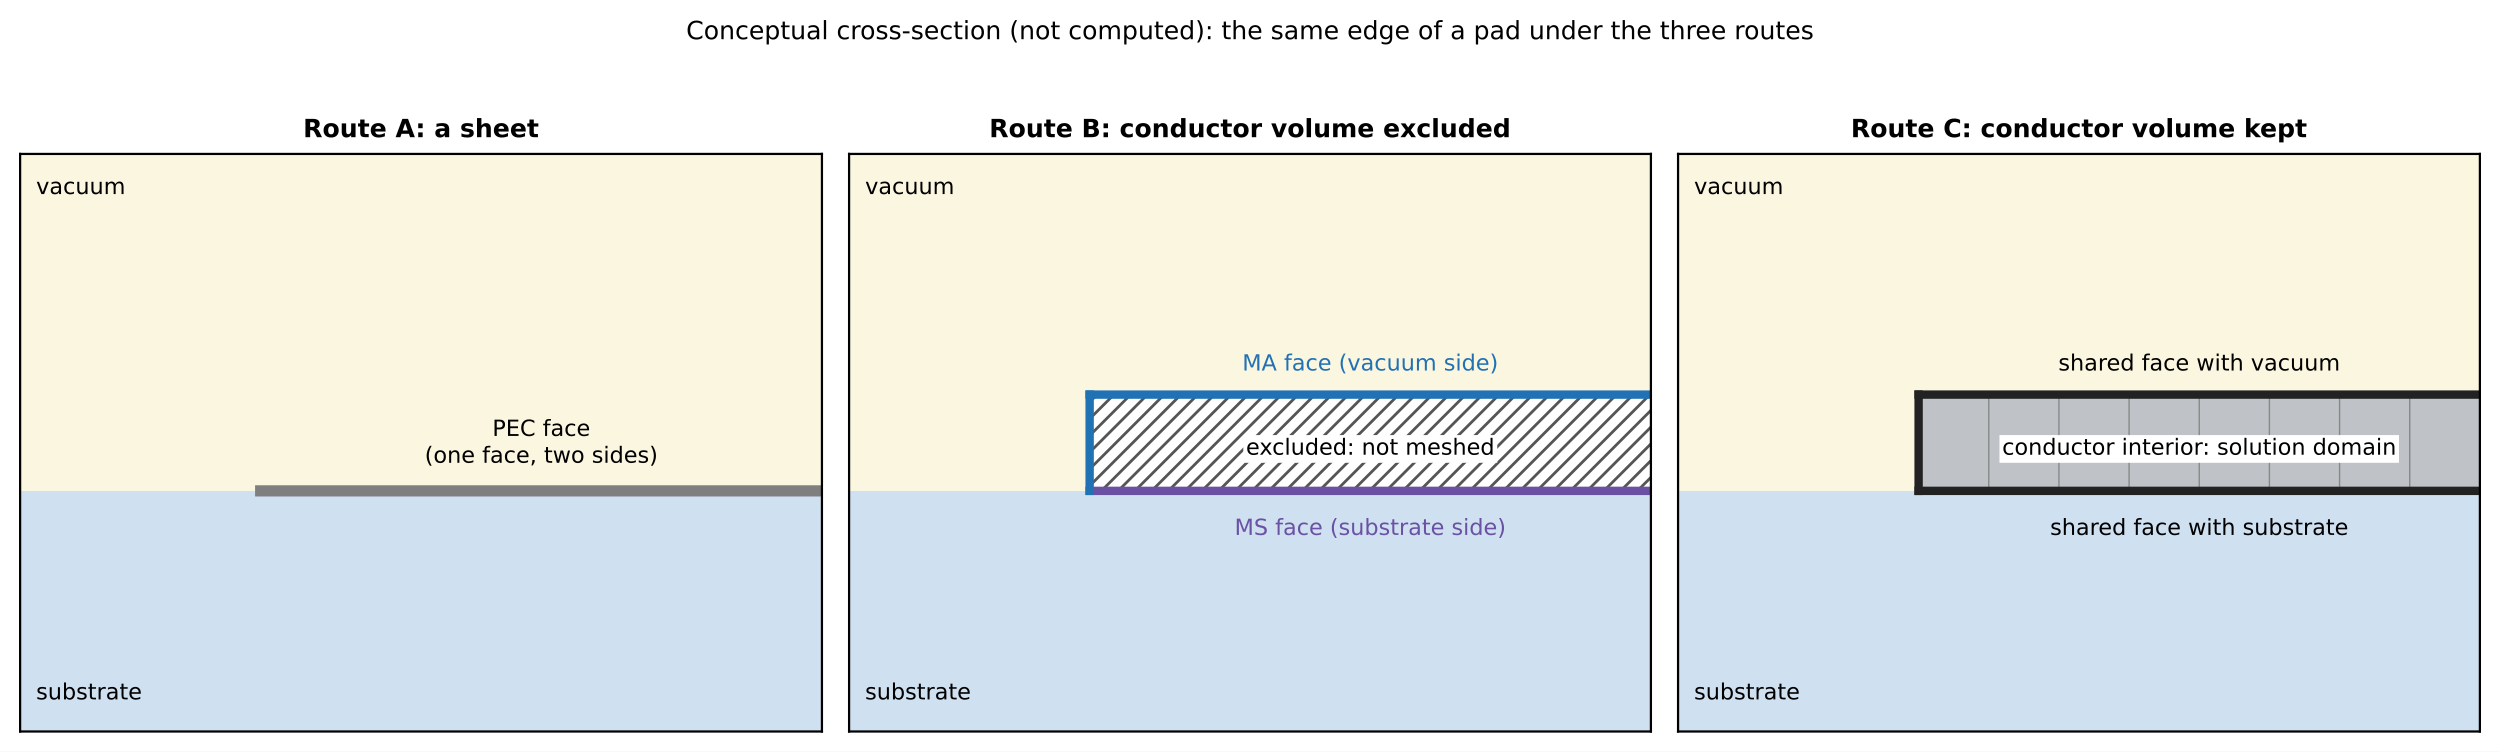
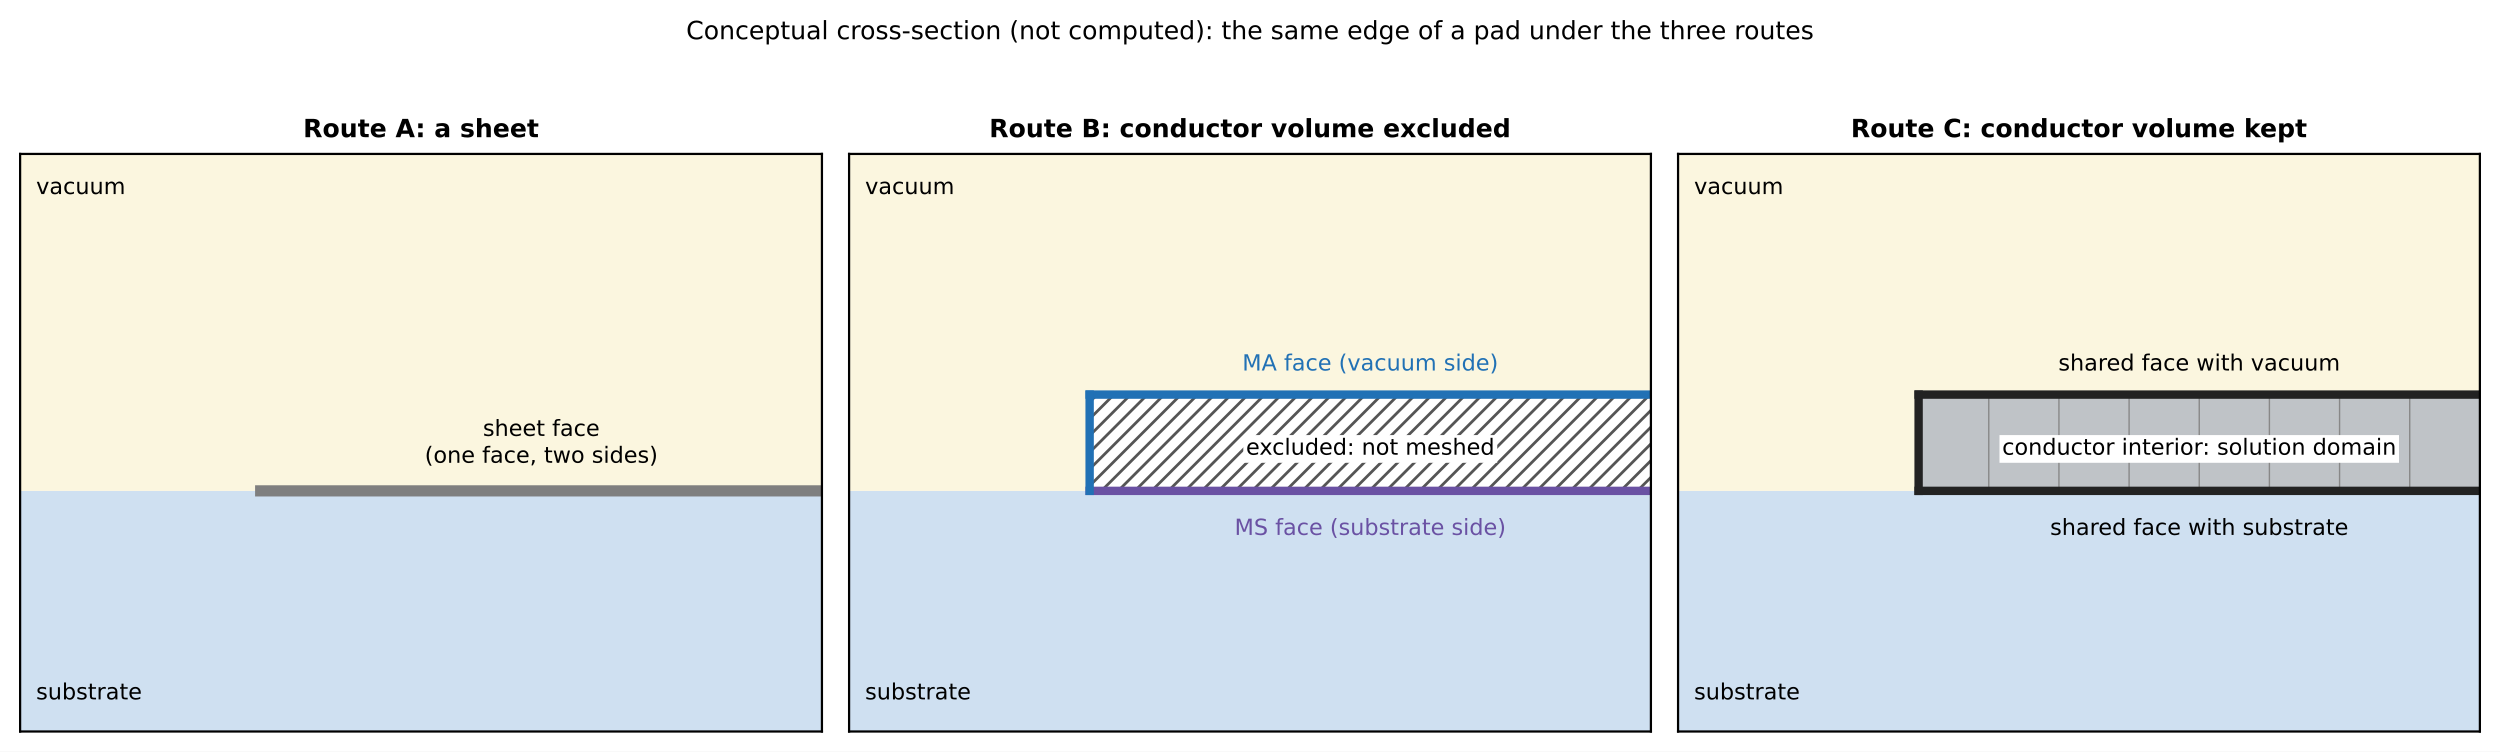
<svg xmlns="http://www.w3.org/2000/svg" width="894.96pt" height="269.064pt" viewBox="0 0 894.96 269.064" version="1.1">
  <defs>
    <style type="text/css">*{stroke-linejoin: round; stroke-linecap: butt}</style>
  </defs>
  <g id="figure_1">
    <g id="patch_1">
      <path d="M 0 269.064  L 894.96 269.064  L 894.96 0  L 0 0  z " style="fill: #ffffff" />
    </g>
    <g id="axes_1">
      <g id="patch_2">
        <path d="M 7.2 261.864  L 294.24 261.864  L 294.24 55.106  L 7.2 55.106  z " style="fill: #ffffff" />
      </g>
      <g id="patch_3">
-         <path d="M 7.2 261.864  L 294.24 261.864  L 294.24 175.715  L 7.2 175.715  z " clip-path="url(#pbaff8a2b51)" style="fill: #cfe0f1" />
+         <path d="M 7.2 261.864  L 294.24 261.864  L 294.24 175.715  L 7.2 175.715  z " clip-path="url(#pa48bea25cd)" style="fill: #cfe0f1" />
      </g>
      <g id="patch_4">
-         <path d="M 7.2 175.715  L 294.24 175.715  L 294.24 55.106  L 7.2 55.106  z " clip-path="url(#pbaff8a2b51)" style="fill: #fbf6df" />
+         <path d="M 7.2 175.715  L 294.24 175.715  L 294.24 55.106  L 7.2 55.106  z " clip-path="url(#pa48bea25cd)" style="fill: #fbf6df" />
      </g>
      <g id="matplotlib.axis_1" />
      <g id="matplotlib.axis_2" />
      <g id="line2d_1">
-         <path d="M 93.312 175.715  L 294.24 175.715  " clip-path="url(#pbaff8a2b51)" style="fill: none; stroke: #7f7f7f; stroke-width: 4; stroke-linecap: square" />
+         <path d="M 93.312 175.715  L 294.24 175.715  " clip-path="url(#pa48bea25cd)" style="fill: none; stroke: #7f7f7f; stroke-width: 4; stroke-linecap: square" />
      </g>
      <g id="patch_5">
        <path d="M 7.2 261.864  L 7.2 55.106  " style="fill: none; stroke: #000000; stroke-width: 0.8; stroke-linejoin: miter; stroke-linecap: square" />
      </g>
      <g id="patch_6">
        <path d="M 294.24 261.864  L 294.24 55.106  " style="fill: none; stroke: #000000; stroke-width: 0.8; stroke-linejoin: miter; stroke-linecap: square" />
      </g>
      <g id="patch_7">
        <path d="M 7.2 261.864  L 294.24 261.864  " style="fill: none; stroke: #000000; stroke-width: 0.8; stroke-linejoin: miter; stroke-linecap: square" />
      </g>
      <g id="patch_8">
        <path d="M 7.2 55.106  L 294.24 55.106  " style="fill: none; stroke: #000000; stroke-width: 0.8; stroke-linejoin: miter; stroke-linecap: square" />
      </g>
      <g id="text_1">
        <text style="font-size: 8px; font-family: 'DejaVu Sans', 'Bitstream Vera Sans', 'Computer Modern Sans Serif', 'Lucida Grande', 'Verdana', 'Geneva', 'Lucid', 'Arial', 'Helvetica', 'Avant Garde', sans-serif; text-anchor: start" x="12.941" y="250.377" transform="rotate(-0 12.9408 250.3775)">substrate</text>
      </g>
      <g id="text_2">
        <text style="font-size: 8px; font-family: 'DejaVu Sans', 'Bitstream Vera Sans', 'Computer Modern Sans Serif', 'Lucida Grande', 'Verdana', 'Geneva', 'Lucid', 'Arial', 'Helvetica', 'Avant Garde', sans-serif; text-anchor: start" x="12.941" y="69.464" transform="rotate(-0 12.9408 69.4643)">vacuum</text>
      </g>
      <g id="text_3">
-         <text style="font-size: 8px; font-family: 'DejaVu Sans', 'Bitstream Vera Sans', 'Computer Modern Sans Serif', 'Lucida Grande', 'Verdana', 'Geneva', 'Lucid', 'Arial', 'Helvetica', 'Avant Garde', sans-serif" transform="translate(176.2523 156.062)">PEC face</text>
+         <text style="font-size: 8px; font-family: 'DejaVu Sans', 'Bitstream Vera Sans', 'Computer Modern Sans Serif', 'Lucida Grande', 'Verdana', 'Geneva', 'Lucid', 'Arial', 'Helvetica', 'Avant Garde', sans-serif" transform="translate(172.8754 156.062)">sheet face</text>
        <text style="font-size: 8px; font-family: 'DejaVu Sans', 'Bitstream Vera Sans', 'Computer Modern Sans Serif', 'Lucida Grande', 'Verdana', 'Geneva', 'Lucid', 'Arial', 'Helvetica', 'Avant Garde', sans-serif" transform="translate(152.0397 165.6641)">(one face, two sides)</text>
      </g>
      <g id="text_4">
        <text style="font-weight: 700; font-size: 9px; font-family: 'DejaVu Sans', 'Bitstream Vera Sans', 'Computer Modern Sans Serif', 'Lucida Grande', 'Verdana', 'Geneva', 'Lucid', 'Arial', 'Helvetica', 'Avant Garde', sans-serif; text-anchor: middle" x="150.72" y="49.106" transform="rotate(-0 150.72 49.10611)">Route A: a sheet</text>
      </g>
    </g>
    <g id="axes_2">
      <g id="patch_9">
        <path d="M 303.96 261.864  L 591 261.864  L 591 55.106  L 303.96 55.106  z " style="fill: #ffffff" />
      </g>
      <g id="patch_10">
-         <path d="M 303.96 261.864  L 591 261.864  L 591 175.715  L 303.96 175.715  z " clip-path="url(#p8375173a57)" style="fill: #cfe0f1" />
+         <path d="M 303.96 261.864  L 591 261.864  L 591 175.715  L 303.96 175.715  z " clip-path="url(#p2f8175499f)" style="fill: #cfe0f1" />
      </g>
      <g id="patch_11">
-         <path d="M 303.96 175.715  L 591 175.715  L 591 55.106  L 303.96 55.106  z " clip-path="url(#p8375173a57)" style="fill: #fbf6df" />
+         <path d="M 303.96 175.715  L 591 175.715  L 591 55.106  L 303.96 55.106  z " clip-path="url(#p2f8175499f)" style="fill: #fbf6df" />
      </g>
      <g id="patch_12">
-         <path d="M 390.072 175.715  L 591 175.715  L 591 141.255  L 390.072 141.255  z " clip-path="url(#p8375173a57)" style="fill: url(#h34d23bbf92)" />
+         <path d="M 390.072 175.715  L 591 175.715  L 591 141.255  L 390.072 141.255  z " clip-path="url(#p2f8175499f)" style="fill: url(#h6bbf62af40)" />
      </g>
      <g id="matplotlib.axis_3" />
      <g id="matplotlib.axis_4" />
      <g id="line2d_2">
-         <path d="M 390.072 141.255  L 591 141.255  " clip-path="url(#p8375173a57)" style="fill: none; stroke: #2171b5; stroke-width: 3; stroke-linecap: square" />
+         <path d="M 390.072 141.255  L 591 141.255  " clip-path="url(#p2f8175499f)" style="fill: none; stroke: #2171b5; stroke-width: 3; stroke-linecap: square" />
      </g>
      <g id="line2d_3">
-         <path d="M 390.072 175.715  L 591 175.715  " clip-path="url(#p8375173a57)" style="fill: none; stroke: #6a51a3; stroke-width: 3; stroke-linecap: square" />
+         <path d="M 390.072 175.715  L 591 175.715  " clip-path="url(#p2f8175499f)" style="fill: none; stroke: #6a51a3; stroke-width: 3; stroke-linecap: square" />
      </g>
      <g id="line2d_4">
-         <path d="M 390.072 175.715  L 390.072 141.255  " clip-path="url(#p8375173a57)" style="fill: none; stroke: #2171b5; stroke-width: 3; stroke-linecap: square" />
+         <path d="M 390.072 175.715  L 390.072 141.255  " clip-path="url(#p2f8175499f)" style="fill: none; stroke: #2171b5; stroke-width: 3; stroke-linecap: square" />
      </g>
      <g id="patch_13">
        <path d="M 303.96 261.864  L 303.96 55.106  " style="fill: none; stroke: #000000; stroke-width: 0.8; stroke-linejoin: miter; stroke-linecap: square" />
      </g>
      <g id="patch_14">
        <path d="M 591 261.864  L 591 55.106  " style="fill: none; stroke: #000000; stroke-width: 0.8; stroke-linejoin: miter; stroke-linecap: square" />
      </g>
      <g id="patch_15">
        <path d="M 303.96 261.864  L 591 261.864  " style="fill: none; stroke: #000000; stroke-width: 0.8; stroke-linejoin: miter; stroke-linecap: square" />
      </g>
      <g id="patch_16">
        <path d="M 303.96 55.106  L 591 55.106  " style="fill: none; stroke: #000000; stroke-width: 0.8; stroke-linejoin: miter; stroke-linecap: square" />
      </g>
      <g id="text_5">
        <text style="font-size: 8px; font-family: 'DejaVu Sans', 'Bitstream Vera Sans', 'Computer Modern Sans Serif', 'Lucida Grande', 'Verdana', 'Geneva', 'Lucid', 'Arial', 'Helvetica', 'Avant Garde', sans-serif; text-anchor: start" x="309.701" y="250.377" transform="rotate(-0 309.7008 250.3775)">substrate</text>
      </g>
      <g id="text_6">
        <text style="font-size: 8px; font-family: 'DejaVu Sans', 'Bitstream Vera Sans', 'Computer Modern Sans Serif', 'Lucida Grande', 'Verdana', 'Geneva', 'Lucid', 'Arial', 'Helvetica', 'Avant Garde', sans-serif; text-anchor: start" x="309.701" y="69.464" transform="rotate(-0 309.7008 69.4643)">vacuum</text>
      </g>
      <g id="text_7">
        <text style="font-size: 8px; font-family: 'DejaVu Sans', 'Bitstream Vera Sans', 'Computer Modern Sans Serif', 'Lucida Grande', 'Verdana', 'Geneva', 'Lucid', 'Arial', 'Helvetica', 'Avant Garde', sans-serif; text-anchor: middle; fill: #2171b5" x="490.536" y="132.64" transform="rotate(-0 490.536 132.6403)">MA face (vacuum side)</text>
      </g>
      <g id="text_8">
        <text style="font-size: 8px; font-family: 'DejaVu Sans', 'Bitstream Vera Sans', 'Computer Modern Sans Serif', 'Lucida Grande', 'Verdana', 'Geneva', 'Lucid', 'Arial', 'Helvetica', 'Avant Garde', sans-serif; text-anchor: middle; fill: #6a51a3" x="490.536" y="191.509" transform="rotate(-0 490.536 191.5089)">MS face (substrate side)</text>
      </g>
      <g id="text_9">
        <g id="patch_17">
          <path d="M 445.084 165.674  L 535.988 165.674  L 535.988 155.754  L 445.084 155.754  z " style="fill: #ffffff" />
        </g>
        <text style="font-size: 8px; font-family: 'DejaVu Sans', 'Bitstream Vera Sans', 'Computer Modern Sans Serif', 'Lucida Grande', 'Verdana', 'Geneva', 'Lucid', 'Arial', 'Helvetica', 'Avant Garde', sans-serif; text-anchor: middle" x="490.536" y="162.793" transform="rotate(-0 490.536 162.7925)">excluded: not meshed</text>
      </g>
      <g id="text_10">
        <text style="font-weight: 700; font-size: 9px; font-family: 'DejaVu Sans', 'Bitstream Vera Sans', 'Computer Modern Sans Serif', 'Lucida Grande', 'Verdana', 'Geneva', 'Lucid', 'Arial', 'Helvetica', 'Avant Garde', sans-serif; text-anchor: middle" x="447.48" y="49.106" transform="rotate(-0 447.48 49.10611)">Route B: conductor volume excluded</text>
      </g>
    </g>
    <g id="axes_3">
      <g id="patch_18">
        <path d="M 600.72 261.864  L 887.76 261.864  L 887.76 55.106  L 600.72 55.106  z " style="fill: #ffffff" />
      </g>
      <g id="patch_19">
-         <path d="M 600.72 261.864  L 887.76 261.864  L 887.76 175.715  L 600.72 175.715  z " clip-path="url(#p068bcb8ffd)" style="fill: #cfe0f1" />
+         <path d="M 600.72 261.864  L 887.76 261.864  L 887.76 175.715  L 600.72 175.715  z " clip-path="url(#pf157563499)" style="fill: #cfe0f1" />
      </g>
      <g id="patch_20">
-         <path d="M 600.72 175.715  L 887.76 175.715  L 887.76 55.106  L 600.72 55.106  z " clip-path="url(#p068bcb8ffd)" style="fill: #fbf6df" />
+         <path d="M 600.72 175.715  L 887.76 175.715  L 887.76 55.106  L 600.72 55.106  z " clip-path="url(#pf157563499)" style="fill: #fbf6df" />
      </g>
      <g id="patch_21">
-         <path d="M 686.832 175.715  L 887.76 175.715  L 887.76 141.255  L 686.832 141.255  z " clip-path="url(#p068bcb8ffd)" style="fill: #bfc3c7" />
+         <path d="M 686.832 175.715  L 887.76 175.715  L 887.76 141.255  L 686.832 141.255  z " clip-path="url(#pf157563499)" style="fill: #bfc3c7" />
      </g>
      <g id="matplotlib.axis_5" />
      <g id="matplotlib.axis_6" />
      <g id="line2d_5">
-         <path d="M 686.832 175.715  L 686.832 141.255  " clip-path="url(#p068bcb8ffd)" style="fill: none; stroke: #888888; stroke-width: 0.5; stroke-linecap: square" />
+         <path d="M 686.832 175.715  L 686.832 141.255  " clip-path="url(#pf157563499)" style="fill: none; stroke: #888888; stroke-width: 0.5; stroke-linecap: square" />
      </g>
      <g id="line2d_6">
-         <path d="M 711.948 175.715  L 711.948 141.255  " clip-path="url(#p068bcb8ffd)" style="fill: none; stroke: #888888; stroke-width: 0.5; stroke-linecap: square" />
+         <path d="M 711.948 175.715  L 711.948 141.255  " clip-path="url(#pf157563499)" style="fill: none; stroke: #888888; stroke-width: 0.5; stroke-linecap: square" />
      </g>
      <g id="line2d_7">
-         <path d="M 737.064 175.715  L 737.064 141.255  " clip-path="url(#p068bcb8ffd)" style="fill: none; stroke: #888888; stroke-width: 0.5; stroke-linecap: square" />
+         <path d="M 737.064 175.715  L 737.064 141.255  " clip-path="url(#pf157563499)" style="fill: none; stroke: #888888; stroke-width: 0.5; stroke-linecap: square" />
      </g>
      <g id="line2d_8">
-         <path d="M 762.18 175.715  L 762.18 141.255  " clip-path="url(#p068bcb8ffd)" style="fill: none; stroke: #888888; stroke-width: 0.5; stroke-linecap: square" />
+         <path d="M 762.18 175.715  L 762.18 141.255  " clip-path="url(#pf157563499)" style="fill: none; stroke: #888888; stroke-width: 0.5; stroke-linecap: square" />
      </g>
      <g id="line2d_9">
-         <path d="M 787.296 175.715  L 787.296 141.255  " clip-path="url(#p068bcb8ffd)" style="fill: none; stroke: #888888; stroke-width: 0.5; stroke-linecap: square" />
+         <path d="M 787.296 175.715  L 787.296 141.255  " clip-path="url(#pf157563499)" style="fill: none; stroke: #888888; stroke-width: 0.5; stroke-linecap: square" />
      </g>
      <g id="line2d_10">
-         <path d="M 812.412 175.715  L 812.412 141.255  " clip-path="url(#p068bcb8ffd)" style="fill: none; stroke: #888888; stroke-width: 0.5; stroke-linecap: square" />
+         <path d="M 812.412 175.715  L 812.412 141.255  " clip-path="url(#pf157563499)" style="fill: none; stroke: #888888; stroke-width: 0.5; stroke-linecap: square" />
      </g>
      <g id="line2d_11">
-         <path d="M 837.528 175.715  L 837.528 141.255  " clip-path="url(#p068bcb8ffd)" style="fill: none; stroke: #888888; stroke-width: 0.5; stroke-linecap: square" />
+         <path d="M 837.528 175.715  L 837.528 141.255  " clip-path="url(#pf157563499)" style="fill: none; stroke: #888888; stroke-width: 0.5; stroke-linecap: square" />
      </g>
      <g id="line2d_12">
-         <path d="M 862.644 175.715  L 862.644 141.255  " clip-path="url(#p068bcb8ffd)" style="fill: none; stroke: #888888; stroke-width: 0.5; stroke-linecap: square" />
+         <path d="M 862.644 175.715  L 862.644 141.255  " clip-path="url(#pf157563499)" style="fill: none; stroke: #888888; stroke-width: 0.5; stroke-linecap: square" />
      </g>
      <g id="line2d_13">
-         <path d="M 887.76 175.715  L 887.76 141.255  " clip-path="url(#p068bcb8ffd)" style="fill: none; stroke: #888888; stroke-width: 0.5; stroke-linecap: square" />
+         <path d="M 887.76 175.715  L 887.76 141.255  " clip-path="url(#pf157563499)" style="fill: none; stroke: #888888; stroke-width: 0.5; stroke-linecap: square" />
      </g>
      <g id="line2d_14">
-         <path d="M 686.832 141.255  L 887.76 141.255  " clip-path="url(#p068bcb8ffd)" style="fill: none; stroke: #222222; stroke-width: 3; stroke-linecap: square" />
+         <path d="M 686.832 141.255  L 887.76 141.255  " clip-path="url(#pf157563499)" style="fill: none; stroke: #222222; stroke-width: 3; stroke-linecap: square" />
      </g>
      <g id="line2d_15">
-         <path d="M 686.832 175.715  L 887.76 175.715  " clip-path="url(#p068bcb8ffd)" style="fill: none; stroke: #222222; stroke-width: 3; stroke-linecap: square" />
+         <path d="M 686.832 175.715  L 887.76 175.715  " clip-path="url(#pf157563499)" style="fill: none; stroke: #222222; stroke-width: 3; stroke-linecap: square" />
      </g>
      <g id="line2d_16">
-         <path d="M 686.832 175.715  L 686.832 141.255  " clip-path="url(#p068bcb8ffd)" style="fill: none; stroke: #222222; stroke-width: 3; stroke-linecap: square" />
+         <path d="M 686.832 175.715  L 686.832 141.255  " clip-path="url(#pf157563499)" style="fill: none; stroke: #222222; stroke-width: 3; stroke-linecap: square" />
      </g>
      <g id="patch_22">
        <path d="M 600.72 261.864  L 600.72 55.106  " style="fill: none; stroke: #000000; stroke-width: 0.8; stroke-linejoin: miter; stroke-linecap: square" />
      </g>
      <g id="patch_23">
        <path d="M 887.76 261.864  L 887.76 55.106  " style="fill: none; stroke: #000000; stroke-width: 0.8; stroke-linejoin: miter; stroke-linecap: square" />
      </g>
      <g id="patch_24">
        <path d="M 600.72 261.864  L 887.76 261.864  " style="fill: none; stroke: #000000; stroke-width: 0.8; stroke-linejoin: miter; stroke-linecap: square" />
      </g>
      <g id="patch_25">
        <path d="M 600.72 55.106  L 887.76 55.106  " style="fill: none; stroke: #000000; stroke-width: 0.8; stroke-linejoin: miter; stroke-linecap: square" />
      </g>
      <g id="text_11">
        <text style="font-size: 8px; font-family: 'DejaVu Sans', 'Bitstream Vera Sans', 'Computer Modern Sans Serif', 'Lucida Grande', 'Verdana', 'Geneva', 'Lucid', 'Arial', 'Helvetica', 'Avant Garde', sans-serif; text-anchor: start" x="606.461" y="250.377" transform="rotate(-0 606.4608 250.3775)">substrate</text>
      </g>
      <g id="text_12">
        <text style="font-size: 8px; font-family: 'DejaVu Sans', 'Bitstream Vera Sans', 'Computer Modern Sans Serif', 'Lucida Grande', 'Verdana', 'Geneva', 'Lucid', 'Arial', 'Helvetica', 'Avant Garde', sans-serif; text-anchor: start" x="606.461" y="69.464" transform="rotate(-0 606.4608 69.4643)">vacuum</text>
      </g>
      <g id="text_13">
        <text style="font-size: 8px; font-family: 'DejaVu Sans', 'Bitstream Vera Sans', 'Computer Modern Sans Serif', 'Lucida Grande', 'Verdana', 'Geneva', 'Lucid', 'Arial', 'Helvetica', 'Avant Garde', sans-serif; text-anchor: middle" x="787.296" y="132.64" transform="rotate(-0 787.296 132.6403)">shared face with vacuum</text>
      </g>
      <g id="text_14">
        <text style="font-size: 8px; font-family: 'DejaVu Sans', 'Bitstream Vera Sans', 'Computer Modern Sans Serif', 'Lucida Grande', 'Verdana', 'Geneva', 'Lucid', 'Arial', 'Helvetica', 'Avant Garde', sans-serif; text-anchor: middle" x="787.296" y="191.509" transform="rotate(-0 787.296 191.5089)">shared face with substrate</text>
      </g>
      <g id="text_15">
        <g id="patch_26">
          <path d="M 715.786 165.674  L 858.806 165.674  L 858.806 155.754  L 715.786 155.754  z " style="fill: #ffffff" />
        </g>
        <text style="font-size: 8px; font-family: 'DejaVu Sans', 'Bitstream Vera Sans', 'Computer Modern Sans Serif', 'Lucida Grande', 'Verdana', 'Geneva', 'Lucid', 'Arial', 'Helvetica', 'Avant Garde', sans-serif; text-anchor: middle" x="787.296" y="162.793" transform="rotate(-0 787.296 162.7925)">conductor interior: solution domain</text>
      </g>
      <g id="text_16">
        <text style="font-weight: 700; font-size: 9px; font-family: 'DejaVu Sans', 'Bitstream Vera Sans', 'Computer Modern Sans Serif', 'Lucida Grande', 'Verdana', 'Geneva', 'Lucid', 'Arial', 'Helvetica', 'Avant Garde', sans-serif; text-anchor: middle" x="744.24" y="49.106" transform="rotate(-0 744.24 49.10611)">Route C: conductor volume kept</text>
      </g>
    </g>
    <g id="text_17">
      <text style="font-size: 9px; font-family: 'DejaVu Sans', 'Bitstream Vera Sans', 'Computer Modern Sans Serif', 'Lucida Grande', 'Verdana', 'Geneva', 'Lucid', 'Arial', 'Helvetica', 'Avant Garde', sans-serif; text-anchor: middle" x="447.48" y="14.039" transform="rotate(-0 447.48 14.03859)">Conceptual cross-section (not computed): the same edge of a pad under the three routes</text>
    </g>
  </g>
  <defs>
-     <clipPath id="pbaff8a2b51">
+     <clipPath id="pa48bea25cd">
      <rect x="7.2" y="55.106" width="287.04" height="206.758" />
    </clipPath>
-     <clipPath id="p8375173a57">
+     <clipPath id="p2f8175499f">
      <rect x="303.96" y="55.106" width="287.04" height="206.758" />
    </clipPath>
-     <clipPath id="p068bcb8ffd">
+     <clipPath id="pf157563499">
      <rect x="600.72" y="55.106" width="287.04" height="206.758" />
    </clipPath>
  </defs>
  <defs>
-     <pattern id="h34d23bbf92" patternUnits="userSpaceOnUse" x="0" y="0" width="72" height="72">
+     <pattern id="h6bbf62af40" patternUnits="userSpaceOnUse" x="0" y="0" width="72" height="72">
      <rect x="0" y="0" width="73" height="73" fill="#ffffff" />
      <path d="M -36 36  L 36 -36  M -33 39  L 39 -33  M -30 42  L 42 -30  M -27 45  L 45 -27  M -24 48  L 48 -24  M -21 51  L 51 -21  M -18 54  L 54 -18  M -15 57  L 57 -15  M -12 60  L 60 -12  M -9 63  L 63 -9  M -6 66  L 66 -6  M -3 69  L 69 -3  M 0 72  L 72 0  M 3 75  L 75 3  M 6 78  L 78 6  M 9 81  L 81 9  M 12 84  L 84 12  M 15 87  L 87 15  M 18 90  L 90 18  M 21 93  L 93 21  M 24 96  L 96 24  M 27 99  L 99 27  M 30 102  L 102 30  M 33 105  L 105 33  M 36 108  L 108 36  " style="fill: #555555; stroke: #555555; stroke-width: 1.0; stroke-linecap: butt; stroke-linejoin: miter" />
    </pattern>
  </defs>
</svg>
